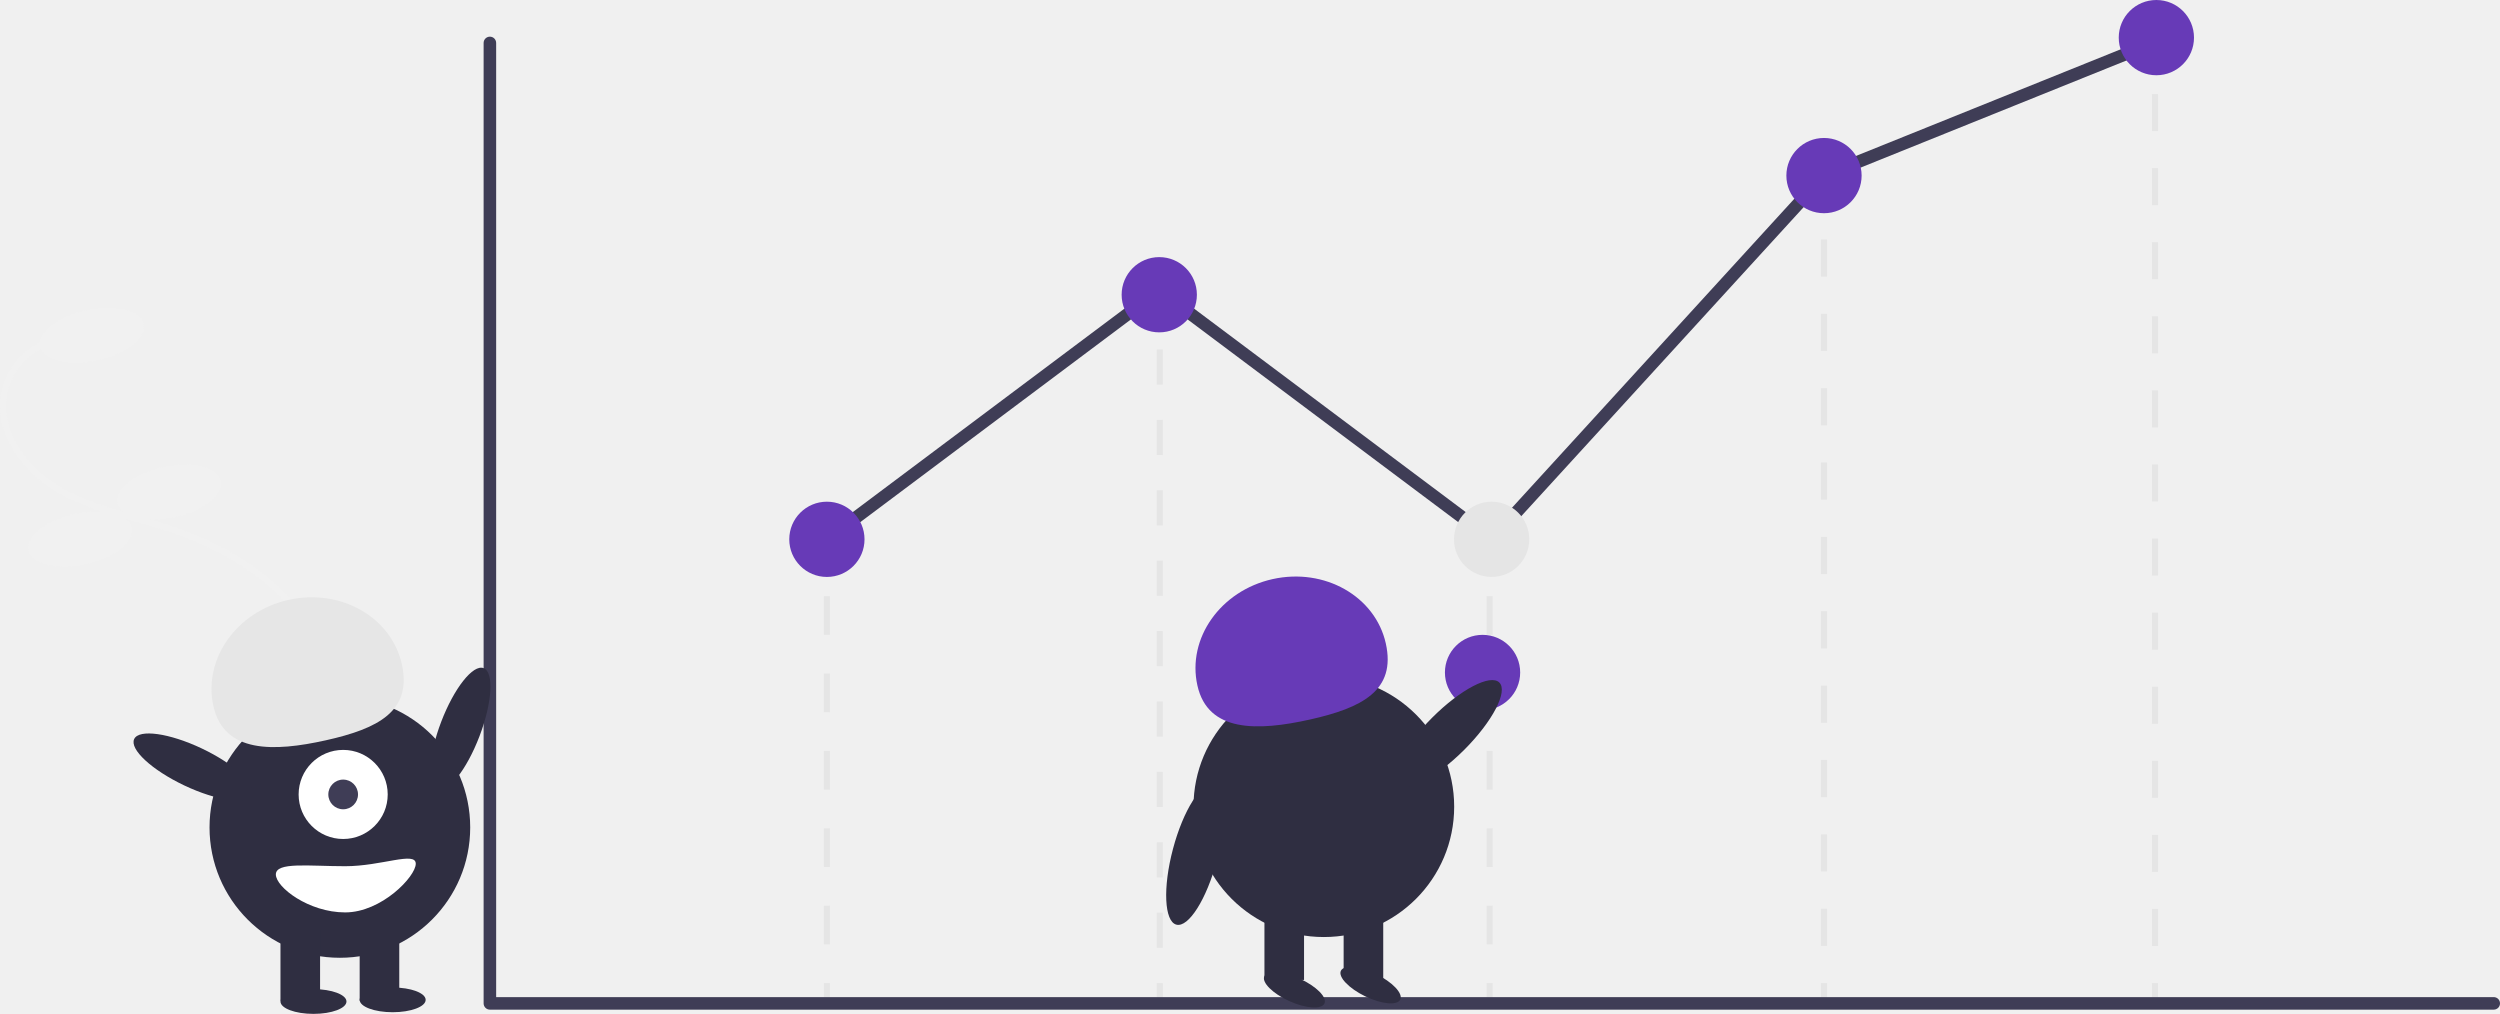
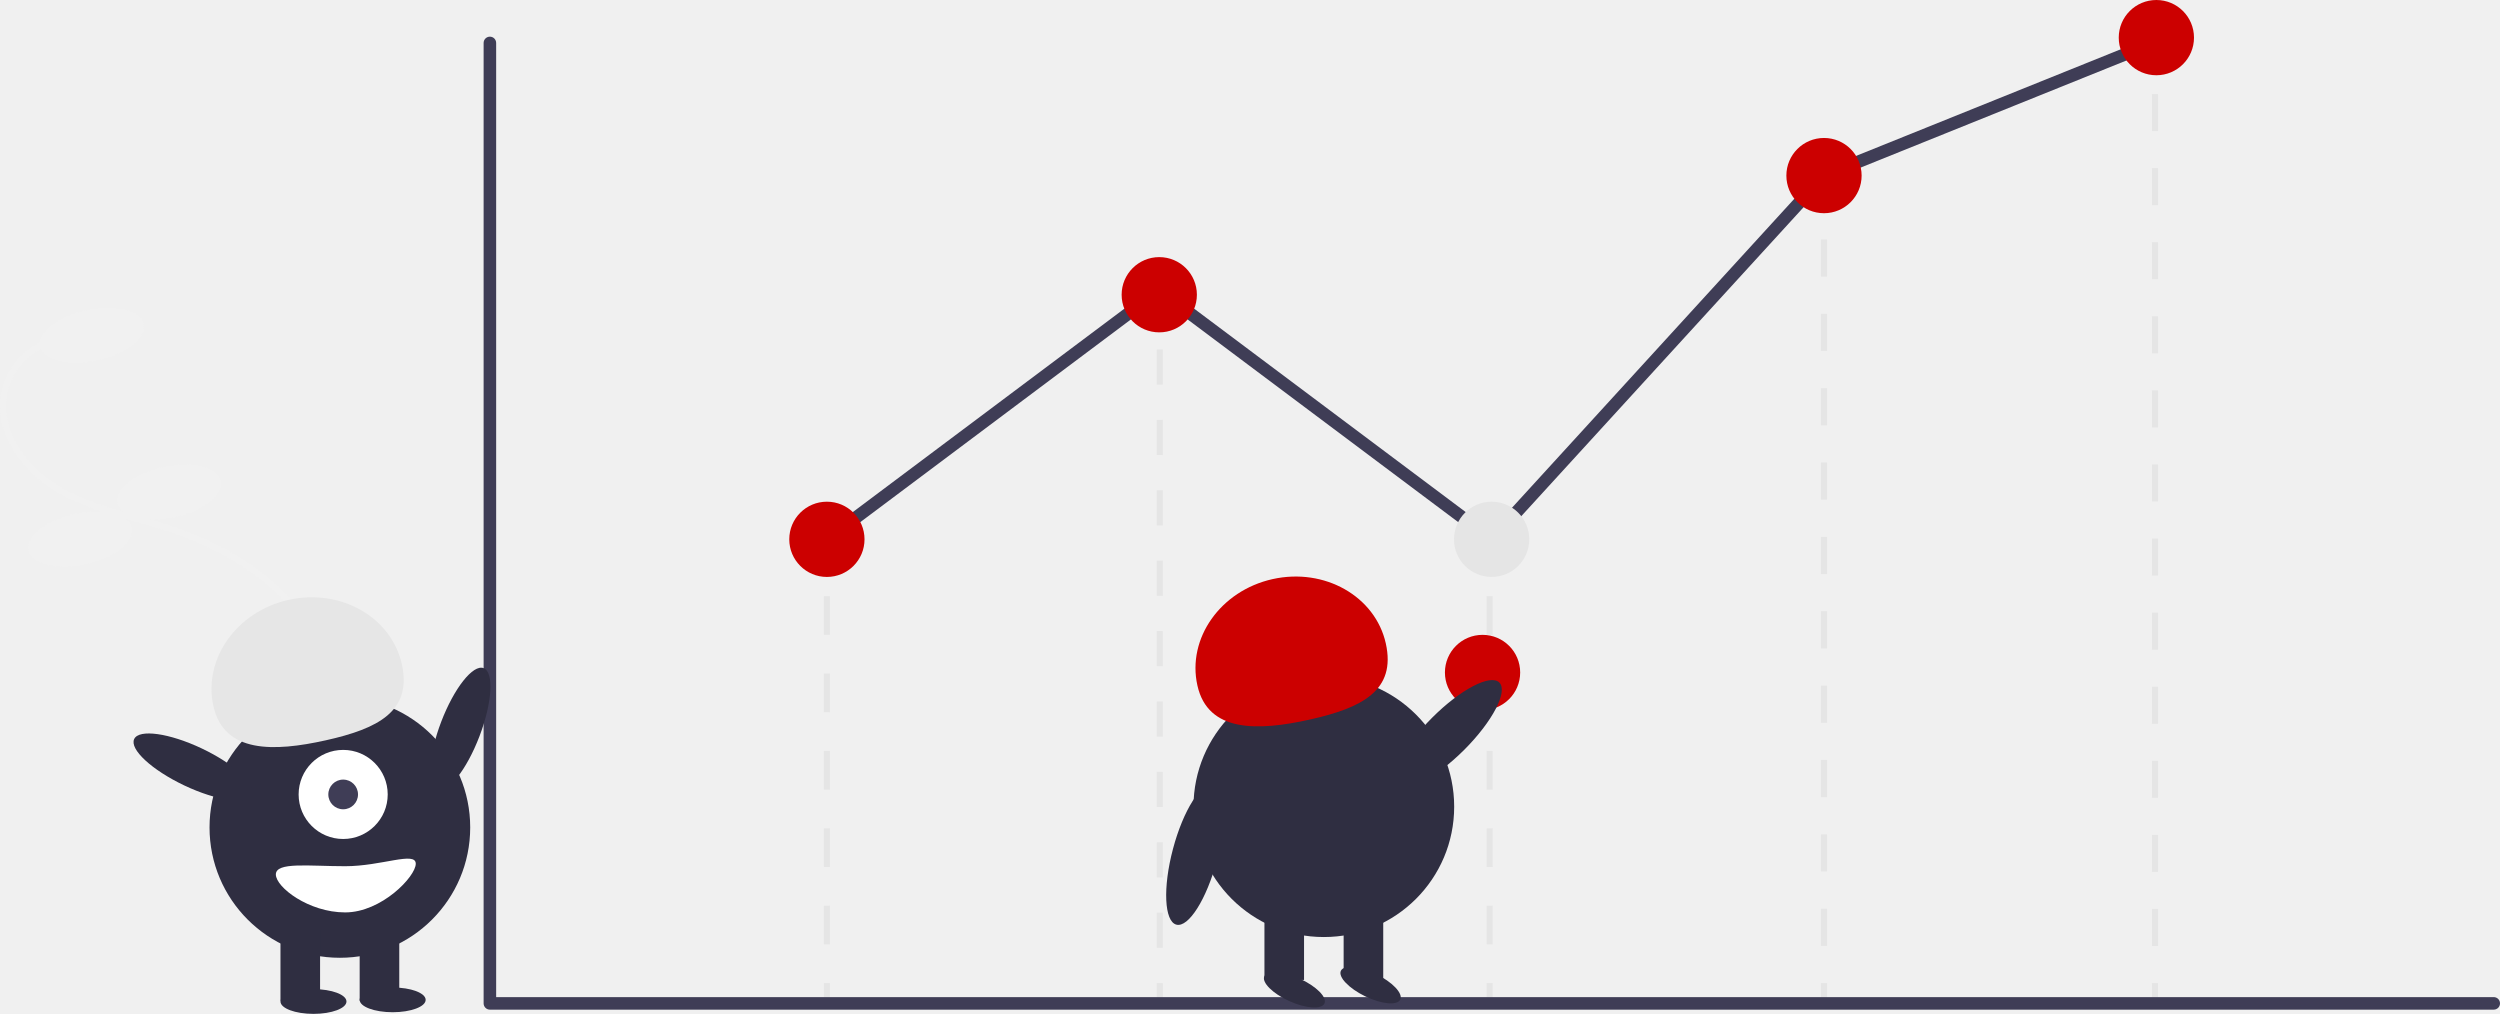
<svg xmlns="http://www.w3.org/2000/svg" data-name="Layer 1" width="826.063" height="335.01" viewBox="0 0 826.063 335.01">
  <path d="M266.565,572.513l-1.301-1.518c11.009-9.435,24.711-21.177,29.839-36.697,5.056-15.299,1.253-33.769-9.925-48.202-9.512-12.284-24.201-21.957-42.477-27.974-3.605-1.187-7.348-2.241-10.967-3.261-8.749-2.464-17.796-5.013-25.809-9.671-11.035-6.415-21.059-19.016-18.575-32.706a23.856,23.856,0,0,1,17.156-18.508l.532,1.928a21.861,21.861,0,0,0-15.723,16.951c-2.308,12.722,7.183,24.541,17.615,30.606,7.793,4.53,16.716,7.044,25.346,9.474,3.64,1.025,7.405,2.086,11.051,3.286,18.656,6.142,33.675,16.048,43.432,28.648,11.579,14.952,15.504,34.132,10.243,50.055C291.699,550.974,277.763,562.917,266.565,572.513Z" transform="translate(-186.9683 -282.495)" fill="#f1f1f1" />
  <ellipse cx="217.327" cy="393.296" rx="17.5" ry="8.5" transform="translate(-265.1243 -227.7288) rotate(-12.19172)" fill="#f1f1f1" />
  <ellipse cx="242.838" cy="445.076" rx="17.5" ry="8.5" transform="translate(-275.4842 -221.1736) rotate(-12.19172)" fill="#f1f1f1" />
  <ellipse cx="213.46" cy="460.631" rx="17.5" ry="8.5" transform="translate(-279.4317 -227.0268) rotate(-12.19172)" fill="#f1f1f1" />
  <rect x="272.226" y="178.204" width="2" height="6" fill="#e5e5e5" />
  <path d="M461.194,594.539h-2V581.755h2Zm0-25.568h-2V556.187h2Zm0-25.568h-2V530.619h2Zm0-25.568h-2V505.05h2Zm0-25.568h-2V479.483h2Z" transform="translate(-186.9683 -282.495)" fill="#e5e5e5" />
  <rect x="272.226" y="324.828" width="2" height="6" fill="#e5e5e5" />
  <rect x="491.226" y="178.204" width="2" height="6" fill="#e5e5e5" />
  <path d="M680.194,594.539h-2V581.755h2Zm0-25.568h-2V556.187h2Zm0-25.568h-2V530.619h2Zm0-25.568h-2V505.05h2Zm0-25.568h-2V479.483h2Z" transform="translate(-186.9683 -282.495)" fill="#e5e5e5" />
  <rect x="491.226" y="324.828" width="2" height="6" fill="#e5e5e5" />
  <rect x="601.695" y="60.828" width="2" height="6" fill="#e5e5e5" />
  <path d="M790.664,595.037h-2V582.752h2Zm0-24.571h-2V558.18h2Zm0-24.572h-2V533.609h2Zm0-24.571h-2V509.037h2Zm0-24.571h-2V484.466h2Zm0-24.572h-2V459.894h2Zm0-24.571h-2V435.323h2Zm0-24.571h-2V410.752h2Zm0-24.572h-2V386.18h2Zm0-24.571h-2V361.609h2Z" transform="translate(-186.9683 -282.495)" fill="#e5e5e5" />
  <rect x="601.695" y="324.828" width="2" height="6" fill="#e5e5e5" />
  <rect x="711.063" y="12.828" width="2" height="6" fill="#e5e5e5" />
  <path d="M900.032,595.083h-2V582.843h2Zm0-24.48h-2V558.363h2Zm0-24.48h-2V533.883h2Zm0-24.48h-2V509.403h2Zm0-24.48h-2V484.923h2Zm0-24.48h-2V460.443h2Zm0-24.48h-2V435.963h2Zm0-24.48h-2V411.483h2Zm0-24.48h-2V387.003h2Zm0-24.48h-2V362.523h2Zm0-24.48h-2V338.043h2Zm0-24.48h-2V313.563h2Z" transform="translate(-186.9683 -282.495)" fill="#e5e5e5" />
  <rect x="711.063" y="324.828" width="2" height="6" fill="#e5e5e5" />
  <rect x="382.226" y="97.828" width="2" height="6" fill="#e5e5e5" />
  <path d="M571.194,595.692h-2V584.06h2Zm0-23.263h-2V560.797h2Zm0-23.263h-2V537.534h2Zm0-23.263h-2V514.271h2Zm0-23.263h-2V491.008h2Zm0-23.263h-2V467.744h2Zm0-23.263h-2V444.481h2Zm0-23.263h-2V421.218h2Zm0-23.263h-2V397.955h2Z" transform="translate(-186.9683 -282.495)" fill="#e5e5e5" />
  <rect x="382.226" y="324.828" width="2" height="6" fill="#e5e5e5" />
  <path d="M1010.96,616.109H348.839a2.072,2.072,0,0,1-2.072-2.072V296.682a2.072,2.072,0,0,1,4.144,0V611.965h660.049a2.072,2.072,0,1,1,0,4.144Z" transform="translate(-186.9683 -282.495)" fill="#3f3d56" />
  <polygon points="493.134 180.989 383.049 98.534 274.468 179.862 271.983 176.545 383.049 93.355 492.61 175.418 601.484 56.274 601.921 56.097 711.744 11.848 713.293 15.693 603.907 59.765 493.134 180.989" fill="#3f3d56" />
-   <circle cx="273.226" cy="178.204" r="12.433" fill="#673ab7" />
-   <circle cx="383.049" cy="97.39" r="12.433" fill="#673ab7" />
+   <circle cx="273.226" cy="178.204" r="12.433" fill="#cc0000" />
+   <circle cx="383.049" cy="97.39" r="12.433" fill="#cc0000" />
  <circle cx="492.872" cy="178.204" r="12.433" fill="#e5e5e5" />
-   <circle cx="489.872" cy="222.204" r="12.433" fill="#673ab7" />
-   <circle cx="602.695" cy="58.02" r="12.433" fill="#673ab7" />
-   <circle cx="712.518" cy="12.433" r="12.433" fill="#673ab7" />
+   <circle cx="489.872" cy="222.204" r="12.433" fill="#cc0000" />
+   <circle cx="602.695" cy="58.02" r="12.433" fill="#cc0000" />
+   <circle cx="712.518" cy="12.433" r="12.433" fill="#cc0000" />
  <ellipse cx="339.077" cy="523.38" rx="21.534" ry="6.76" transform="translate(-457.8379 370.7527) rotate(-69.08217)" fill="#2f2e41" />
  <circle cx="112.301" cy="273.407" r="43.067" fill="#2f2e41" />
  <rect x="92.676" y="307.207" width="13.084" height="23.442" fill="#2f2e41" />
  <rect x="118.843" y="307.207" width="13.084" height="23.442" fill="#2f2e41" />
  <ellipse cx="103.579" cy="330.921" rx="10.903" ry="4.089" fill="#2f2e41" />
  <ellipse cx="129.746" cy="330.376" rx="10.903" ry="4.089" fill="#2f2e41" />
  <circle cx="113.391" cy="262.504" r="14.719" fill="#fff" />
  <circle cx="113.391" cy="262.504" r="4.906" fill="#3f3d56" />
  <path d="M257.493,515.851c-3.477-15.574,7.639-31.31,24.829-35.149s33.944,5.675,37.422,21.249-7.915,21.318-25.105,25.156S260.97,531.425,257.493,515.851Z" transform="translate(-186.9683 -282.495)" fill="#e6e6e6" />
  <ellipse cx="250.761" cy="535.919" rx="6.76" ry="21.534" transform="translate(-527.8833 250.3368) rotate(-64.62574)" fill="#2f2e41" />
  <path d="M278.115,571.439c0,4.215,10.853,12.539,22.897,12.539s23.335-11.867,23.335-16.082-11.292.818-23.335.818S278.115,567.224,278.115,571.439Z" transform="translate(-186.9683 -282.495)" fill="#fff" />
  <circle cx="437.431" cy="266.554" r="43.067" fill="#2f2e41" />
  <rect x="417.805" y="300.353" width="13.084" height="23.442" fill="#2f2e41" />
  <rect x="443.972" y="300.353" width="13.084" height="23.442" fill="#2f2e41" />
  <ellipse cx="614.676" cy="609.563" rx="4.089" ry="10.903" transform="translate(-380.9887 635.9419) rotate(-65.66457)" fill="#2f2e41" />
  <ellipse cx="639.844" cy="608.018" rx="4.089" ry="10.903" transform="translate(-373.5444 635.5476) rotate(-64.10219)" fill="#2f2e41" />
-   <path d="M582.622,508.997c-3.477-15.574,7.639-31.31,24.829-35.149s33.944,5.675,37.422,21.249-7.915,21.318-25.105,25.156S586.1,524.571,582.622,508.997Z" transform="translate(-186.9683 -282.495)" fill="#673ab7" />
+   <path d="M582.622,508.997c-3.477-15.574,7.639-31.31,24.829-35.149s33.944,5.675,37.422,21.249-7.915,21.318-25.105,25.156S586.1,524.571,582.622,508.997Z" transform="translate(-186.9683 -282.495)" fill="#cc0000" />
  <ellipse cx="665.503" cy="524.928" rx="23.892" ry="7.501" transform="translate(-363.1885 342.1587) rotate(-45.0221)" fill="#2f2e41" />
  <ellipse cx="581.797" cy="564.928" rx="23.892" ry="7.501" transform="translate(-300.4362 699.8503) rotate(-75.1366)" fill="#2f2e41" />
</svg>
